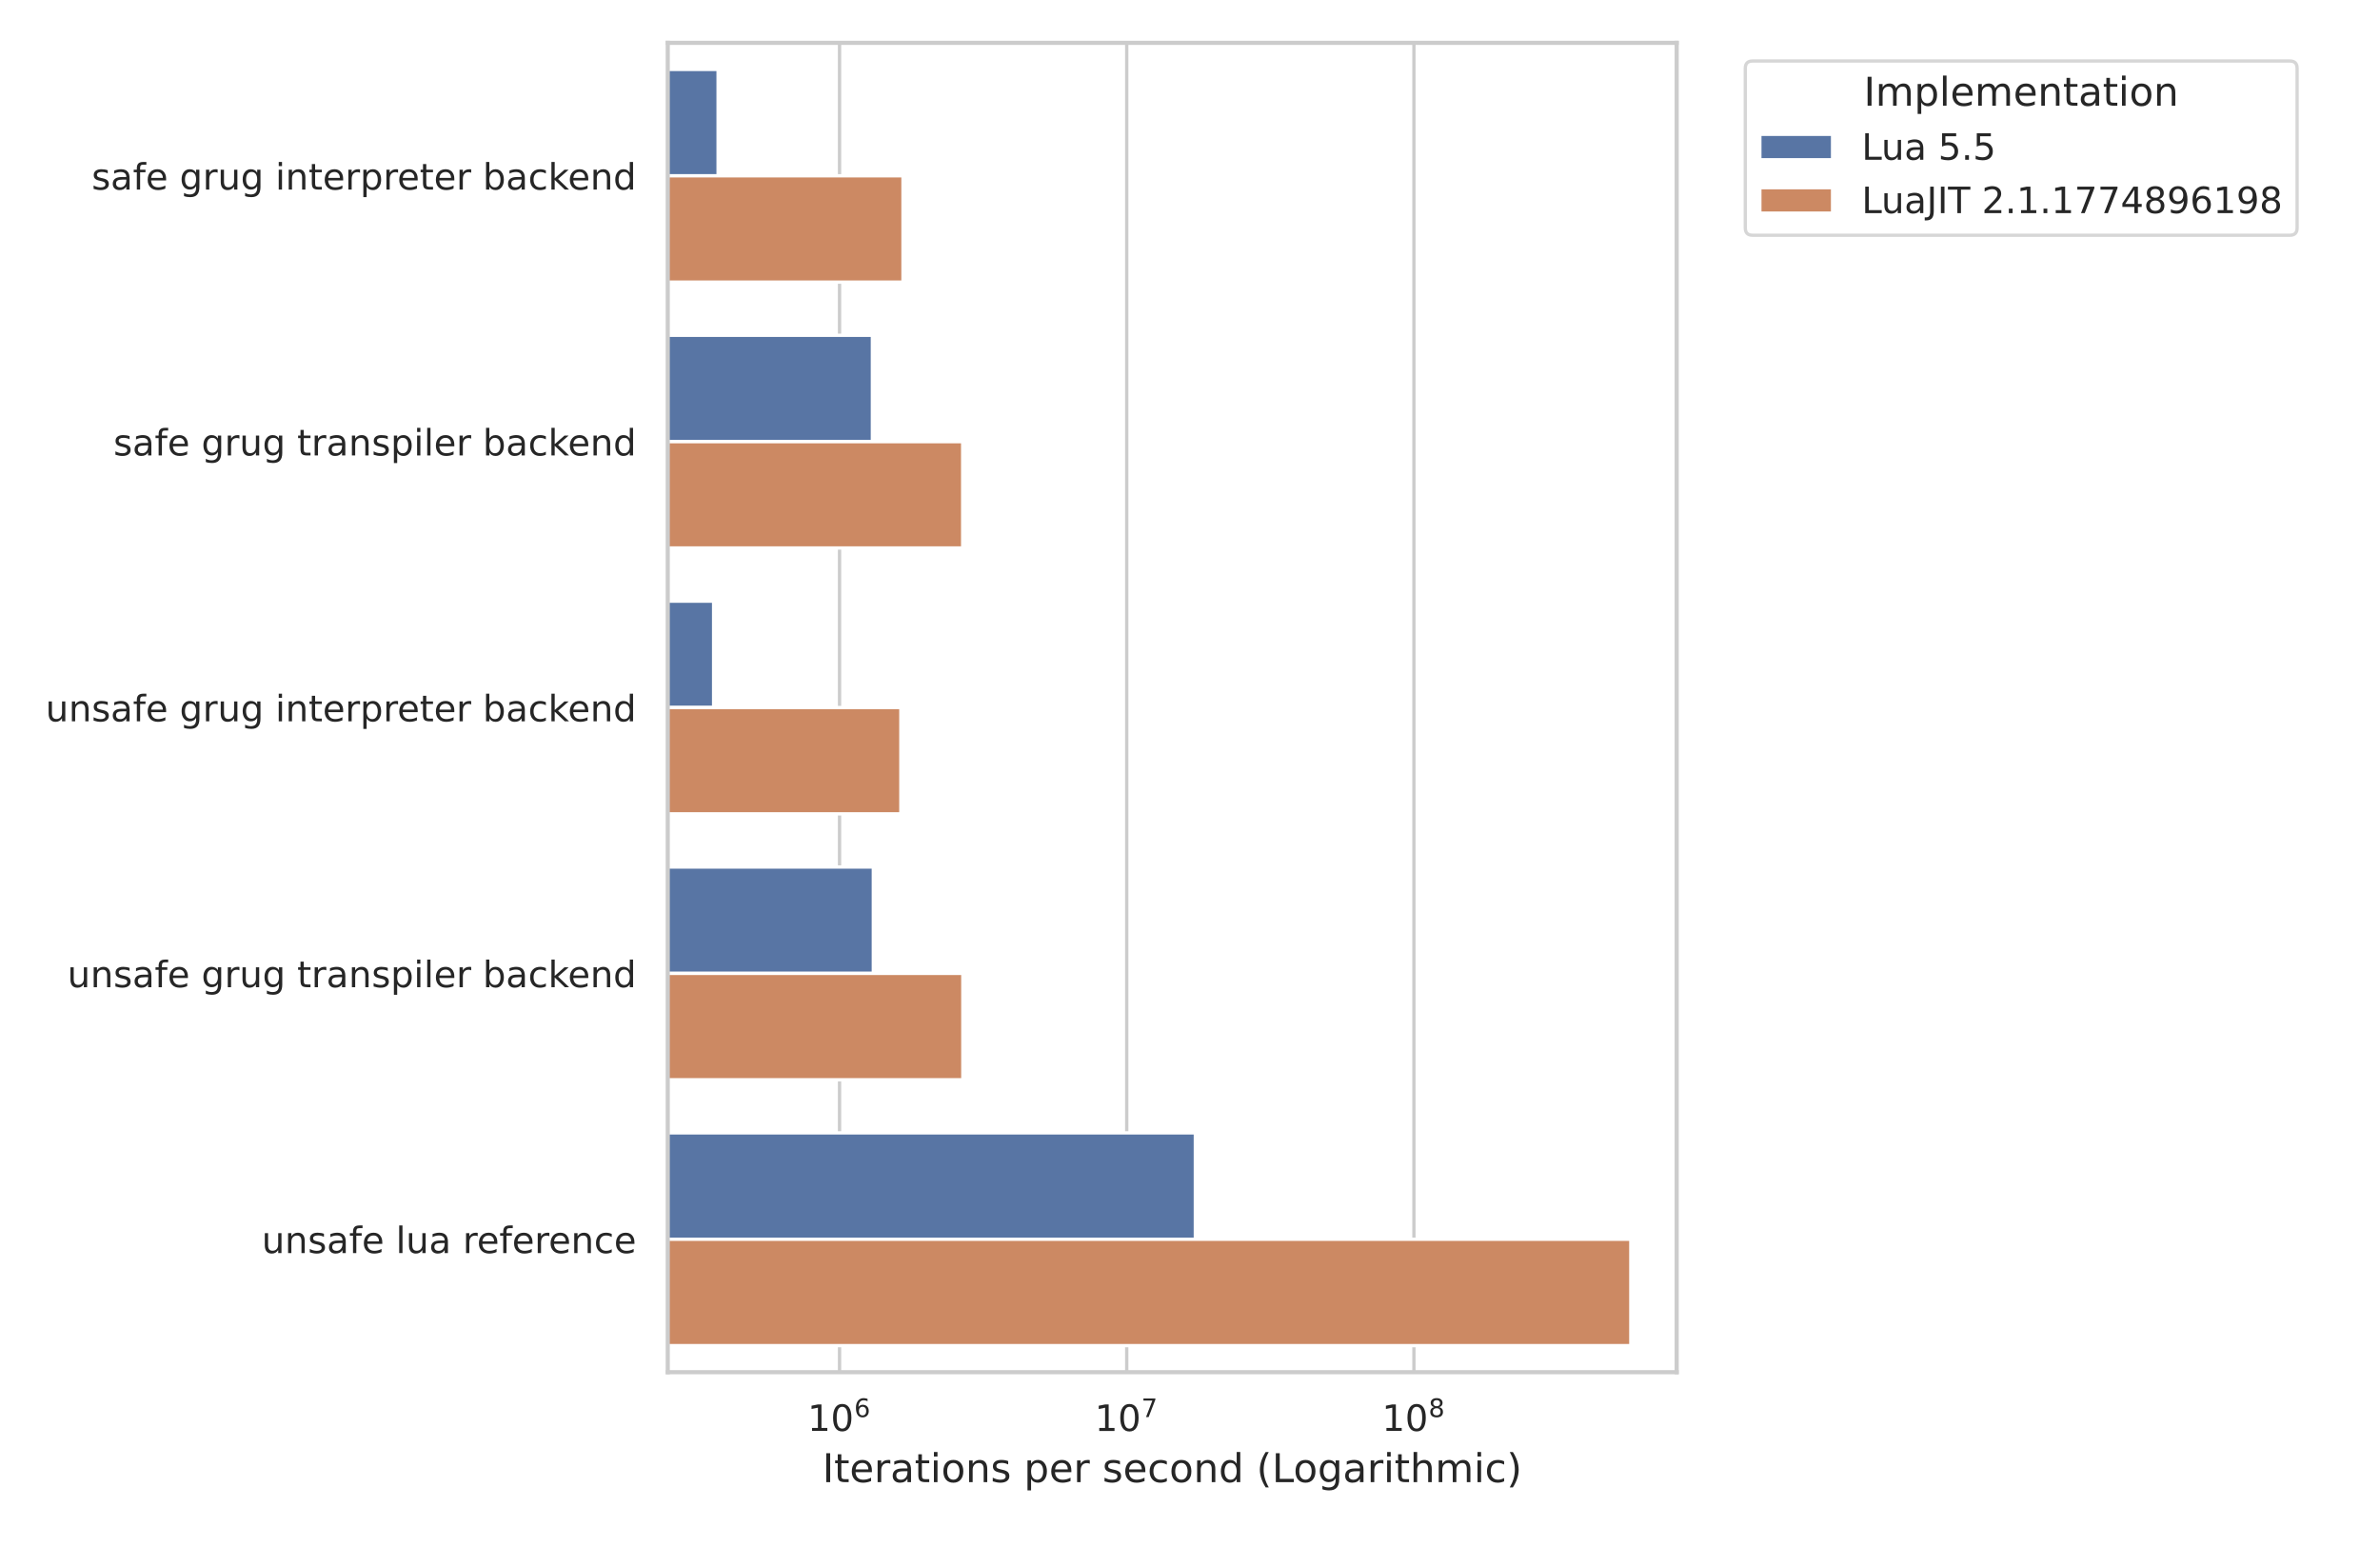
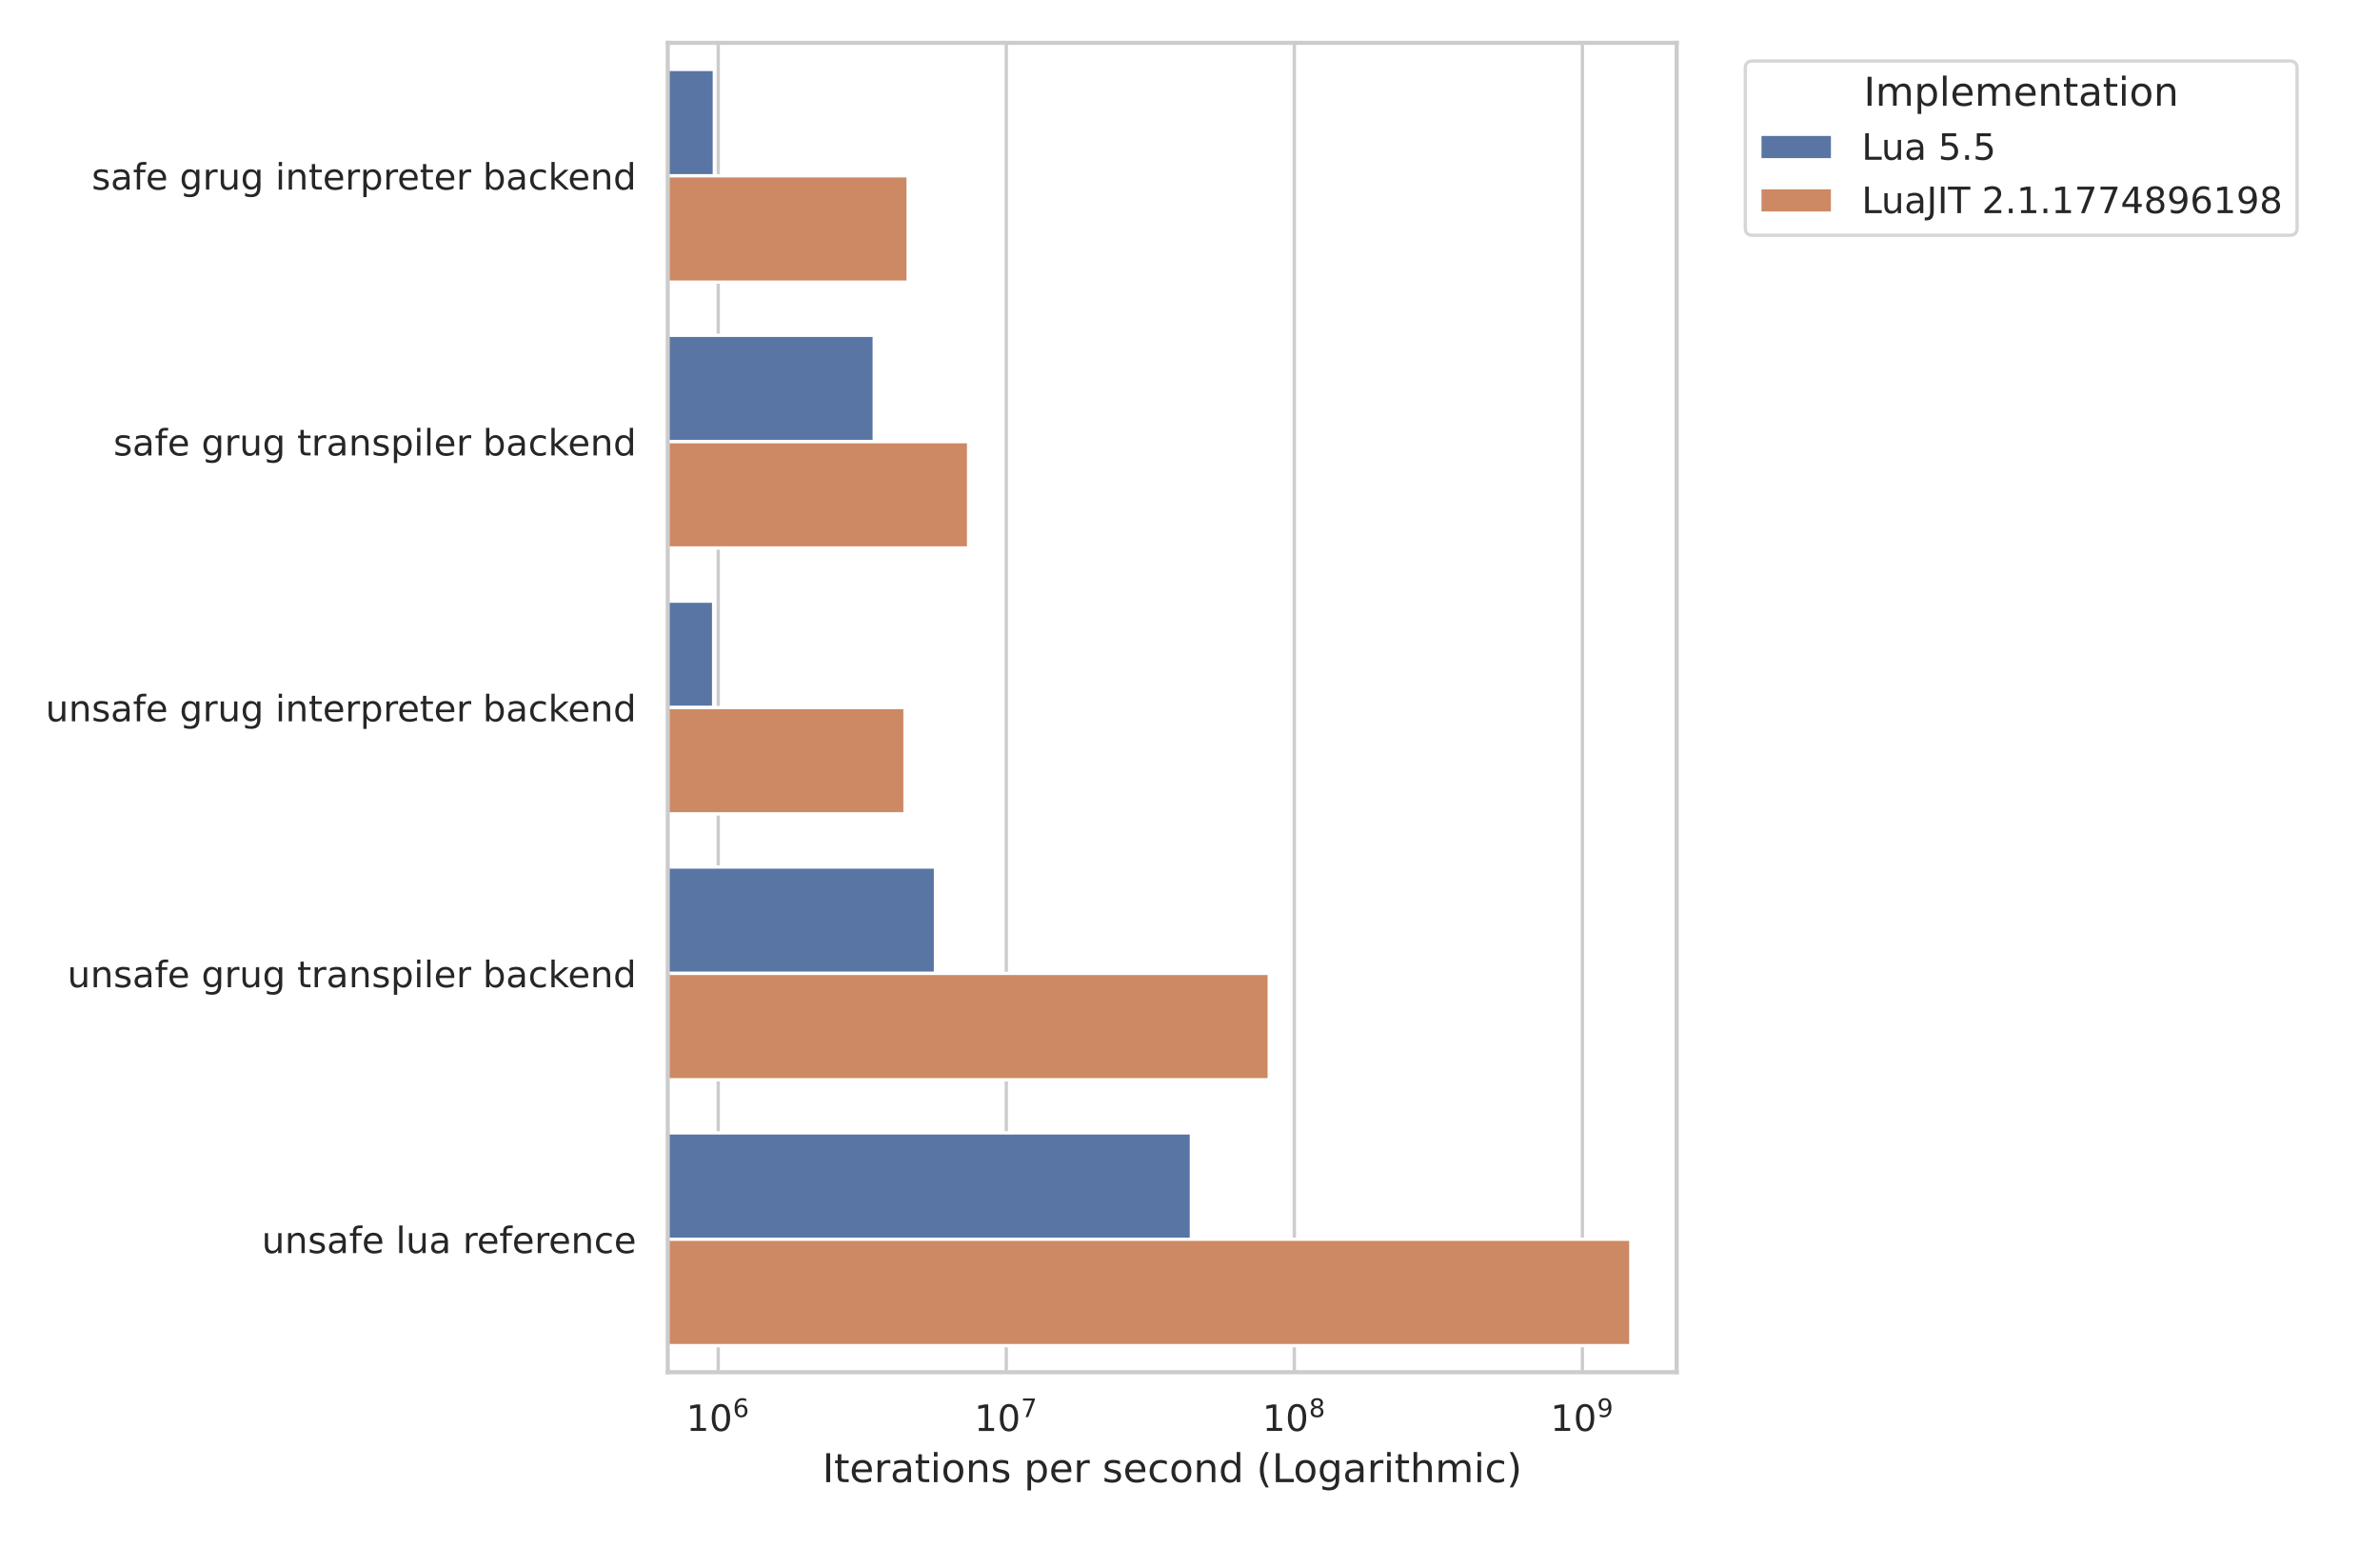
<svg xmlns="http://www.w3.org/2000/svg" xmlns:xlink="http://www.w3.org/1999/xlink" width="720pt" height="468pt" viewBox="0 0 720 468" version="1.1">
  <defs>
    <style type="text/css">*{stroke-linejoin: round; stroke-linecap: butt}</style>
  </defs>
  <g id="figure_1">
    <g id="patch_1">
      <path d="M 0 468  L 720 468  L 720 0  L 0 0  z " style="fill: #ffffff" />
    </g>
    <g id="axes_1">
      <g id="patch_2">
        <path d="M 202.01 415.116  L 507.23 415.116  L 507.23 12.96  L 202.01 12.96  z " style="fill: #ffffff" />
      </g>
      <g id="matplotlib.axis_1">
        <g id="xtick_1">
          <g id="line2d_1">
-             <path d="M 253.98 415.116  L 253.98 12.96  " clip-path="url(#p5653fde92a)" style="fill: none; stroke: #cccccc; stroke-linecap: round" />
+             <path d="M 217.283 415.116  L 217.283 12.96  " clip-path="url(#pfead2e933a)" style="fill: none; stroke: #cccccc; stroke-linecap: round" />
          </g>
          <g id="text_1">
-             <g style="fill: #262626" transform="translate(244.3005 432.9743) scale(0.11 -0.11)">
+             <g style="fill: #262626" transform="translate(207.6026 432.9743) scale(0.11 -0.11)">
              <defs>
                <path id="DejaVuSans-31" d="M 794 531  L 1825 531  L 1825 4091  L 703 3866  L 703 4441  L 1819 4666  L 2450 4666  L 2450 531  L 3481 531  L 3481 0  L 794 0  L 794 531  z " transform="scale(0.015625)" />
                <path id="DejaVuSans-30" d="M 2034 4250  Q 1547 4250 1301 3770  Q 1056 3291 1056 2328  Q 1056 1369 1301 889  Q 1547 409 2034 409  Q 2525 409 2770 889  Q 3016 1369 3016 2328  Q 3016 3291 2770 3770  Q 2525 4250 2034 4250  z M 2034 4750  Q 2819 4750 3233 4129  Q 3647 3509 3647 2328  Q 3647 1150 3233 529  Q 2819 -91 2034 -91  Q 1250 -91 836 529  Q 422 1150 422 2328  Q 422 3509 836 4129  Q 1250 4750 2034 4750  z " transform="scale(0.015625)" />
                <path id="DejaVuSans-36" d="M 2113 2584  Q 1688 2584 1439 2293  Q 1191 2003 1191 1497  Q 1191 994 1439 701  Q 1688 409 2113 409  Q 2538 409 2786 701  Q 3034 994 3034 1497  Q 3034 2003 2786 2293  Q 2538 2584 2113 2584  z M 3366 4563  L 3366 3988  Q 3128 4100 2886 4159  Q 2644 4219 2406 4219  Q 1781 4219 1451 3797  Q 1122 3375 1075 2522  Q 1259 2794 1537 2939  Q 1816 3084 2150 3084  Q 2853 3084 3261 2657  Q 3669 2231 3669 1497  Q 3669 778 3244 343  Q 2819 -91 2113 -91  Q 1303 -91 875 529  Q 447 1150 447 2328  Q 447 3434 972 4092  Q 1497 4750 2381 4750  Q 2619 4750 2861 4703  Q 3103 4656 3366 4563  z " transform="scale(0.015625)" />
              </defs>
              <use xlink:href="#DejaVuSans-31" transform="translate(0 0.765625)" />
              <use xlink:href="#DejaVuSans-30" transform="translate(63.62305 0.765625)" />
              <use xlink:href="#DejaVuSans-36" transform="translate(128.2031 39.04688) scale(0.7)" />
            </g>
          </g>
        </g>
        <g id="xtick_2">
          <g id="line2d_2">
-             <path d="M 340.861 415.116  L 340.861 12.96  " clip-path="url(#p5653fde92a)" style="fill: none; stroke: #cccccc; stroke-linecap: round" />
+             <path d="M 304.425 415.116  L 304.425 12.96  " clip-path="url(#pfead2e933a)" style="fill: none; stroke: #cccccc; stroke-linecap: round" />
          </g>
          <g id="text_2">
-             <g style="fill: #262626" transform="translate(331.1812 432.9743) scale(0.11 -0.11)">
+             <g style="fill: #262626" transform="translate(294.7449 432.9743) scale(0.11 -0.11)">
              <defs>
                <path id="DejaVuSans-37" d="M 525 4666  L 3525 4666  L 3525 4397  L 1831 0  L 1172 0  L 2766 4134  L 525 4134  L 525 4666  z " transform="scale(0.015625)" />
              </defs>
              <use xlink:href="#DejaVuSans-31" transform="translate(0 0.684375)" />
              <use xlink:href="#DejaVuSans-30" transform="translate(63.62305 0.684375)" />
              <use xlink:href="#DejaVuSans-37" transform="translate(128.2031 38.96563) scale(0.7)" />
            </g>
          </g>
        </g>
        <g id="xtick_3">
          <g id="line2d_3">
-             <path d="M 427.742 415.116  L 427.742 12.96  " clip-path="url(#p5653fde92a)" style="fill: none; stroke: #cccccc; stroke-linecap: round" />
+             <path d="M 391.567 415.116  L 391.567 12.96  " clip-path="url(#pfead2e933a)" style="fill: none; stroke: #cccccc; stroke-linecap: round" />
          </g>
          <g id="text_3">
-             <g style="fill: #262626" transform="translate(418.062 432.9743) scale(0.11 -0.11)">
+             <g style="fill: #262626" transform="translate(381.8873 432.9743) scale(0.11 -0.11)">
              <defs>
                <path id="DejaVuSans-38" d="M 2034 2216  Q 1584 2216 1326 1975  Q 1069 1734 1069 1313  Q 1069 891 1326 650  Q 1584 409 2034 409  Q 2484 409 2743 651  Q 3003 894 3003 1313  Q 3003 1734 2745 1975  Q 2488 2216 2034 2216  z M 1403 2484  Q 997 2584 770 2862  Q 544 3141 544 3541  Q 544 4100 942 4425  Q 1341 4750 2034 4750  Q 2731 4750 3128 4425  Q 3525 4100 3525 3541  Q 3525 3141 3298 2862  Q 3072 2584 2669 2484  Q 3125 2378 3379 2068  Q 3634 1759 3634 1313  Q 3634 634 3220 271  Q 2806 -91 2034 -91  Q 1263 -91 848 271  Q 434 634 434 1313  Q 434 1759 690 2068  Q 947 2378 1403 2484  z M 1172 3481  Q 1172 3119 1398 2916  Q 1625 2713 2034 2713  Q 2441 2713 2670 2916  Q 2900 3119 2900 3481  Q 2900 3844 2670 4047  Q 2441 4250 2034 4250  Q 1625 4250 1398 4047  Q 1172 3844 1172 3481  z " transform="scale(0.015625)" />
              </defs>
              <use xlink:href="#DejaVuSans-31" transform="translate(0 0.765625)" />
              <use xlink:href="#DejaVuSans-30" transform="translate(63.62305 0.765625)" />
              <use xlink:href="#DejaVuSans-38" transform="translate(128.2031 39.04688) scale(0.7)" />
            </g>
          </g>
        </g>
-         <g id="xtick_4" />
+         <g id="xtick_4">
+           <g id="line2d_4">
+             <path d="M 478.71 415.116  L 478.71 12.96  " clip-path="url(#pfead2e933a)" style="fill: none; stroke: #cccccc; stroke-linecap: round" />
+           </g>
+           <g id="text_4">
+             <g style="fill: #262626" transform="translate(469.0297 432.9743) scale(0.11 -0.11)">
+               <defs>
+                 <path id="DejaVuSans-39" d="M 703 97  L 703 672  Q 941 559 1184 500  Q 1428 441 1663 441  Q 2288 441 2617 861  Q 2947 1281 2994 2138  Q 2813 1869 2534 1725  Q 2256 1581 1919 1581  Q 1219 1581 811 2004  Q 403 2428 403 3163  Q 403 3881 828 4315  Q 1253 4750 1959 4750  Q 2769 4750 3195 4129  Q 3622 3509 3622 2328  Q 3622 1225 3098 567  Q 2575 -91 1691 -91  Q 1453 -91 1209 -44  Q 966 3 703 97  z M 1959 2075  Q 2384 2075 2632 2365  Q 2881 2656 2881 3163  Q 2881 3666 2632 3958  Q 2384 4250 1959 4250  Q 1534 4250 1286 3958  Q 1038 3666 1038 3163  Q 1038 2656 1286 2365  Q 1534 2075 1959 2075  z " transform="scale(0.015625)" />
+               </defs>
+               <use xlink:href="#DejaVuSans-31" transform="translate(0 0.765625)" />
+               <use xlink:href="#DejaVuSans-30" transform="translate(63.62305 0.765625)" />
+               <use xlink:href="#DejaVuSans-39" transform="translate(128.2031 39.04688) scale(0.7)" />
+             </g>
+           </g>
+         </g>
        <g id="xtick_5" />
        <g id="xtick_6" />
        <g id="xtick_7" />
        <g id="xtick_8" />
        <g id="xtick_9" />
        <g id="xtick_10" />
        <g id="xtick_11" />
        <g id="xtick_12" />
        <g id="xtick_13" />
        <g id="xtick_14" />
        <g id="xtick_15" />
        <g id="xtick_16" />
        <g id="xtick_17" />
        <g id="xtick_18" />
        <g id="xtick_19" />
        <g id="xtick_20" />
        <g id="xtick_21" />
        <g id="xtick_22" />
        <g id="xtick_23" />
        <g id="xtick_24" />
        <g id="xtick_25" />
        <g id="xtick_26" />
        <g id="xtick_27" />
        <g id="xtick_28" />
        <g id="xtick_29" />
        <g id="xtick_30" />
        <g id="xtick_31" />
        <g id="xtick_32" />
-         <g id="xtick_33" />
-         <g id="text_4">
+         <g id="text_5">
          <g style="fill: #262626" transform="translate(248.7809 448.3801) scale(0.12 -0.12)">
            <defs>
              <path id="DejaVuSans-49" d="M 628 4666  L 1259 4666  L 1259 0  L 628 0  L 628 4666  z " transform="scale(0.015625)" />
              <path id="DejaVuSans-74" d="M 1172 4494  L 1172 3500  L 2356 3500  L 2356 3053  L 1172 3053  L 1172 1153  Q 1172 725 1289 603  Q 1406 481 1766 481  L 2356 481  L 2356 0  L 1766 0  Q 1100 0 847 248  Q 594 497 594 1153  L 594 3053  L 172 3053  L 172 3500  L 594 3500  L 594 4494  L 1172 4494  z " transform="scale(0.015625)" />
              <path id="DejaVuSans-65" d="M 3597 1894  L 3597 1613  L 953 1613  Q 991 1019 1311 708  Q 1631 397 2203 397  Q 2534 397 2845 478  Q 3156 559 3463 722  L 3463 178  Q 3153 47 2828 -22  Q 2503 -91 2169 -91  Q 1331 -91 842 396  Q 353 884 353 1716  Q 353 2575 817 3079  Q 1281 3584 2069 3584  Q 2775 3584 3186 3129  Q 3597 2675 3597 1894  z M 3022 2063  Q 3016 2534 2758 2815  Q 2500 3097 2075 3097  Q 1594 3097 1305 2825  Q 1016 2553 972 2059  L 3022 2063  z " transform="scale(0.015625)" />
              <path id="DejaVuSans-72" d="M 2631 2963  Q 2534 3019 2420 3045  Q 2306 3072 2169 3072  Q 1681 3072 1420 2755  Q 1159 2438 1159 1844  L 1159 0  L 581 0  L 581 3500  L 1159 3500  L 1159 2956  Q 1341 3275 1631 3429  Q 1922 3584 2338 3584  Q 2397 3584 2469 3576  Q 2541 3569 2628 3553  L 2631 2963  z " transform="scale(0.015625)" />
              <path id="DejaVuSans-61" d="M 2194 1759  Q 1497 1759 1228 1600  Q 959 1441 959 1056  Q 959 750 1161 570  Q 1363 391 1709 391  Q 2188 391 2477 730  Q 2766 1069 2766 1631  L 2766 1759  L 2194 1759  z M 3341 1997  L 3341 0  L 2766 0  L 2766 531  Q 2569 213 2275 61  Q 1981 -91 1556 -91  Q 1019 -91 701 211  Q 384 513 384 1019  Q 384 1609 779 1909  Q 1175 2209 1959 2209  L 2766 2209  L 2766 2266  Q 2766 2663 2505 2880  Q 2244 3097 1772 3097  Q 1472 3097 1187 3025  Q 903 2953 641 2809  L 641 3341  Q 956 3463 1253 3523  Q 1550 3584 1831 3584  Q 2591 3584 2966 3190  Q 3341 2797 3341 1997  z " transform="scale(0.015625)" />
              <path id="DejaVuSans-69" d="M 603 3500  L 1178 3500  L 1178 0  L 603 0  L 603 3500  z M 603 4863  L 1178 4863  L 1178 4134  L 603 4134  L 603 4863  z " transform="scale(0.015625)" />
              <path id="DejaVuSans-6f" d="M 1959 3097  Q 1497 3097 1228 2736  Q 959 2375 959 1747  Q 959 1119 1226 758  Q 1494 397 1959 397  Q 2419 397 2687 759  Q 2956 1122 2956 1747  Q 2956 2369 2687 2733  Q 2419 3097 1959 3097  z M 1959 3584  Q 2709 3584 3137 3096  Q 3566 2609 3566 1747  Q 3566 888 3137 398  Q 2709 -91 1959 -91  Q 1206 -91 779 398  Q 353 888 353 1747  Q 353 2609 779 3096  Q 1206 3584 1959 3584  z " transform="scale(0.015625)" />
              <path id="DejaVuSans-6e" d="M 3513 2113  L 3513 0  L 2938 0  L 2938 2094  Q 2938 2591 2744 2837  Q 2550 3084 2163 3084  Q 1697 3084 1428 2787  Q 1159 2491 1159 1978  L 1159 0  L 581 0  L 581 3500  L 1159 3500  L 1159 2956  Q 1366 3272 1645 3428  Q 1925 3584 2291 3584  Q 2894 3584 3203 3211  Q 3513 2838 3513 2113  z " transform="scale(0.015625)" />
              <path id="DejaVuSans-73" d="M 2834 3397  L 2834 2853  Q 2591 2978 2328 3040  Q 2066 3103 1784 3103  Q 1356 3103 1142 2972  Q 928 2841 928 2578  Q 928 2378 1081 2264  Q 1234 2150 1697 2047  L 1894 2003  Q 2506 1872 2764 1633  Q 3022 1394 3022 966  Q 3022 478 2636 193  Q 2250 -91 1575 -91  Q 1294 -91 989 -36  Q 684 19 347 128  L 347 722  Q 666 556 975 473  Q 1284 391 1588 391  Q 1994 391 2212 530  Q 2431 669 2431 922  Q 2431 1156 2273 1281  Q 2116 1406 1581 1522  L 1381 1569  Q 847 1681 609 1914  Q 372 2147 372 2553  Q 372 3047 722 3315  Q 1072 3584 1716 3584  Q 2034 3584 2315 3537  Q 2597 3491 2834 3397  z " transform="scale(0.015625)" />
              <path id="DejaVuSans-20" transform="scale(0.015625)" />
              <path id="DejaVuSans-70" d="M 1159 525  L 1159 -1331  L 581 -1331  L 581 3500  L 1159 3500  L 1159 2969  Q 1341 3281 1617 3432  Q 1894 3584 2278 3584  Q 2916 3584 3314 3078  Q 3713 2572 3713 1747  Q 3713 922 3314 415  Q 2916 -91 2278 -91  Q 1894 -91 1617 61  Q 1341 213 1159 525  z M 3116 1747  Q 3116 2381 2855 2742  Q 2594 3103 2138 3103  Q 1681 3103 1420 2742  Q 1159 2381 1159 1747  Q 1159 1113 1420 752  Q 1681 391 2138 391  Q 2594 391 2855 752  Q 3116 1113 3116 1747  z " transform="scale(0.015625)" />
              <path id="DejaVuSans-63" d="M 3122 3366  L 3122 2828  Q 2878 2963 2633 3030  Q 2388 3097 2138 3097  Q 1578 3097 1268 2742  Q 959 2388 959 1747  Q 959 1106 1268 751  Q 1578 397 2138 397  Q 2388 397 2633 464  Q 2878 531 3122 666  L 3122 134  Q 2881 22 2623 -34  Q 2366 -91 2075 -91  Q 1284 -91 818 406  Q 353 903 353 1747  Q 353 2603 823 3093  Q 1294 3584 2113 3584  Q 2378 3584 2631 3529  Q 2884 3475 3122 3366  z " transform="scale(0.015625)" />
              <path id="DejaVuSans-64" d="M 2906 2969  L 2906 4863  L 3481 4863  L 3481 0  L 2906 0  L 2906 525  Q 2725 213 2448 61  Q 2172 -91 1784 -91  Q 1150 -91 751 415  Q 353 922 353 1747  Q 353 2572 751 3078  Q 1150 3584 1784 3584  Q 2172 3584 2448 3432  Q 2725 3281 2906 2969  z M 947 1747  Q 947 1113 1208 752  Q 1469 391 1925 391  Q 2381 391 2643 752  Q 2906 1113 2906 1747  Q 2906 2381 2643 2742  Q 2381 3103 1925 3103  Q 1469 3103 1208 2742  Q 947 2381 947 1747  z " transform="scale(0.015625)" />
              <path id="DejaVuSans-28" d="M 1984 4856  Q 1566 4138 1362 3434  Q 1159 2731 1159 2009  Q 1159 1288 1364 580  Q 1569 -128 1984 -844  L 1484 -844  Q 1016 -109 783 600  Q 550 1309 550 2009  Q 550 2706 781 3412  Q 1013 4119 1484 4856  L 1984 4856  z " transform="scale(0.015625)" />
              <path id="DejaVuSans-4c" d="M 628 4666  L 1259 4666  L 1259 531  L 3531 531  L 3531 0  L 628 0  L 628 4666  z " transform="scale(0.015625)" />
              <path id="DejaVuSans-67" d="M 2906 1791  Q 2906 2416 2648 2759  Q 2391 3103 1925 3103  Q 1463 3103 1205 2759  Q 947 2416 947 1791  Q 947 1169 1205 825  Q 1463 481 1925 481  Q 2391 481 2648 825  Q 2906 1169 2906 1791  z M 3481 434  Q 3481 -459 3084 -895  Q 2688 -1331 1869 -1331  Q 1566 -1331 1297 -1286  Q 1028 -1241 775 -1147  L 775 -588  Q 1028 -725 1275 -790  Q 1522 -856 1778 -856  Q 2344 -856 2625 -561  Q 2906 -266 2906 331  L 2906 616  Q 2728 306 2450 153  Q 2172 0 1784 0  Q 1141 0 747 490  Q 353 981 353 1791  Q 353 2603 747 3093  Q 1141 3584 1784 3584  Q 2172 3584 2450 3431  Q 2728 3278 2906 2969  L 2906 3500  L 3481 3500  L 3481 434  z " transform="scale(0.015625)" />
              <path id="DejaVuSans-68" d="M 3513 2113  L 3513 0  L 2938 0  L 2938 2094  Q 2938 2591 2744 2837  Q 2550 3084 2163 3084  Q 1697 3084 1428 2787  Q 1159 2491 1159 1978  L 1159 0  L 581 0  L 581 4863  L 1159 4863  L 1159 2956  Q 1366 3272 1645 3428  Q 1925 3584 2291 3584  Q 2894 3584 3203 3211  Q 3513 2838 3513 2113  z " transform="scale(0.015625)" />
              <path id="DejaVuSans-6d" d="M 3328 2828  Q 3544 3216 3844 3400  Q 4144 3584 4550 3584  Q 5097 3584 5394 3201  Q 5691 2819 5691 2113  L 5691 0  L 5113 0  L 5113 2094  Q 5113 2597 4934 2840  Q 4756 3084 4391 3084  Q 3944 3084 3684 2787  Q 3425 2491 3425 1978  L 3425 0  L 2847 0  L 2847 2094  Q 2847 2600 2669 2842  Q 2491 3084 2119 3084  Q 1678 3084 1418 2786  Q 1159 2488 1159 1978  L 1159 0  L 581 0  L 581 3500  L 1159 3500  L 1159 2956  Q 1356 3278 1631 3431  Q 1906 3584 2284 3584  Q 2666 3584 2933 3390  Q 3200 3197 3328 2828  z " transform="scale(0.015625)" />
              <path id="DejaVuSans-29" d="M 513 4856  L 1013 4856  Q 1481 4119 1714 3412  Q 1947 2706 1947 2009  Q 1947 1309 1714 600  Q 1481 -109 1013 -844  L 513 -844  Q 928 -128 1133 580  Q 1338 1288 1338 2009  Q 1338 2731 1133 3434  Q 928 4138 513 4856  z " transform="scale(0.015625)" />
            </defs>
            <use xlink:href="#DejaVuSans-49" />
            <use xlink:href="#DejaVuSans-74" transform="translate(29.49219 0)" />
            <use xlink:href="#DejaVuSans-65" transform="translate(68.70117 0)" />
            <use xlink:href="#DejaVuSans-72" transform="translate(130.2246 0)" />
            <use xlink:href="#DejaVuSans-61" transform="translate(171.3379 0)" />
            <use xlink:href="#DejaVuSans-74" transform="translate(232.6172 0)" />
            <use xlink:href="#DejaVuSans-69" transform="translate(271.8262 0)" />
            <use xlink:href="#DejaVuSans-6f" transform="translate(299.6094 0)" />
            <use xlink:href="#DejaVuSans-6e" transform="translate(360.791 0)" />
            <use xlink:href="#DejaVuSans-73" transform="translate(424.1699 0)" />
            <use xlink:href="#DejaVuSans-20" transform="translate(476.2695 0)" />
            <use xlink:href="#DejaVuSans-70" transform="translate(508.0566 0)" />
            <use xlink:href="#DejaVuSans-65" transform="translate(571.5332 0)" />
            <use xlink:href="#DejaVuSans-72" transform="translate(633.0566 0)" />
            <use xlink:href="#DejaVuSans-20" transform="translate(674.1699 0)" />
            <use xlink:href="#DejaVuSans-73" transform="translate(705.957 0)" />
            <use xlink:href="#DejaVuSans-65" transform="translate(758.0566 0)" />
            <use xlink:href="#DejaVuSans-63" transform="translate(819.5801 0)" />
            <use xlink:href="#DejaVuSans-6f" transform="translate(874.5605 0)" />
            <use xlink:href="#DejaVuSans-6e" transform="translate(935.7422 0)" />
            <use xlink:href="#DejaVuSans-64" transform="translate(999.1211 0)" />
            <use xlink:href="#DejaVuSans-20" transform="translate(1062.598 0)" />
            <use xlink:href="#DejaVuSans-28" transform="translate(1094.385 0)" />
            <use xlink:href="#DejaVuSans-4c" transform="translate(1133.398 0)" />
            <use xlink:href="#DejaVuSans-6f" transform="translate(1187.361 0)" />
            <use xlink:href="#DejaVuSans-67" transform="translate(1248.543 0)" />
            <use xlink:href="#DejaVuSans-61" transform="translate(1312.02 0)" />
            <use xlink:href="#DejaVuSans-72" transform="translate(1373.299 0)" />
            <use xlink:href="#DejaVuSans-69" transform="translate(1414.412 0)" />
            <use xlink:href="#DejaVuSans-74" transform="translate(1442.195 0)" />
            <use xlink:href="#DejaVuSans-68" transform="translate(1481.404 0)" />
            <use xlink:href="#DejaVuSans-6d" transform="translate(1544.783 0)" />
            <use xlink:href="#DejaVuSans-69" transform="translate(1642.195 0)" />
            <use xlink:href="#DejaVuSans-63" transform="translate(1669.979 0)" />
            <use xlink:href="#DejaVuSans-29" transform="translate(1724.959 0)" />
          </g>
        </g>
      </g>
      <g id="matplotlib.axis_2">
        <g id="ytick_1">
-           <g id="text_5">
+           <g id="text_6">
            <g style="fill: #262626" transform="translate(27.72484 57.35474) scale(0.11 -0.11)">
              <defs>
                <path id="DejaVuSans-66" d="M 2375 4863  L 2375 4384  L 1825 4384  Q 1516 4384 1395 4259  Q 1275 4134 1275 3809  L 1275 3500  L 2222 3500  L 2222 3053  L 1275 3053  L 1275 0  L 697 0  L 697 3053  L 147 3053  L 147 3500  L 697 3500  L 697 3744  Q 697 4328 969 4595  Q 1241 4863 1831 4863  L 2375 4863  z " transform="scale(0.015625)" />
                <path id="DejaVuSans-75" d="M 544 1381  L 544 3500  L 1119 3500  L 1119 1403  Q 1119 906 1312 657  Q 1506 409 1894 409  Q 2359 409 2629 706  Q 2900 1003 2900 1516  L 2900 3500  L 3475 3500  L 3475 0  L 2900 0  L 2900 538  Q 2691 219 2414 64  Q 2138 -91 1772 -91  Q 1169 -91 856 284  Q 544 659 544 1381  z M 1991 3584  L 1991 3584  z " transform="scale(0.015625)" />
                <path id="DejaVuSans-62" d="M 3116 1747  Q 3116 2381 2855 2742  Q 2594 3103 2138 3103  Q 1681 3103 1420 2742  Q 1159 2381 1159 1747  Q 1159 1113 1420 752  Q 1681 391 2138 391  Q 2594 391 2855 752  Q 3116 1113 3116 1747  z M 1159 2969  Q 1341 3281 1617 3432  Q 1894 3584 2278 3584  Q 2916 3584 3314 3078  Q 3713 2572 3713 1747  Q 3713 922 3314 415  Q 2916 -91 2278 -91  Q 1894 -91 1617 61  Q 1341 213 1159 525  L 1159 0  L 581 0  L 581 4863  L 1159 4863  L 1159 2969  z " transform="scale(0.015625)" />
                <path id="DejaVuSans-6b" d="M 581 4863  L 1159 4863  L 1159 1991  L 2875 3500  L 3609 3500  L 1753 1863  L 3688 0  L 2938 0  L 1159 1709  L 1159 0  L 581 0  L 581 4863  z " transform="scale(0.015625)" />
              </defs>
              <use xlink:href="#DejaVuSans-73" />
              <use xlink:href="#DejaVuSans-61" transform="translate(52.09961 0)" />
              <use xlink:href="#DejaVuSans-66" transform="translate(113.3789 0)" />
              <use xlink:href="#DejaVuSans-65" transform="translate(148.584 0)" />
              <use xlink:href="#DejaVuSans-20" transform="translate(210.1074 0)" />
              <use xlink:href="#DejaVuSans-67" transform="translate(241.8945 0)" />
              <use xlink:href="#DejaVuSans-72" transform="translate(305.3711 0)" />
              <use xlink:href="#DejaVuSans-75" transform="translate(346.4844 0)" />
              <use xlink:href="#DejaVuSans-67" transform="translate(409.8633 0)" />
              <use xlink:href="#DejaVuSans-20" transform="translate(473.3398 0)" />
              <use xlink:href="#DejaVuSans-69" transform="translate(505.127 0)" />
              <use xlink:href="#DejaVuSans-6e" transform="translate(532.9102 0)" />
              <use xlink:href="#DejaVuSans-74" transform="translate(596.2891 0)" />
              <use xlink:href="#DejaVuSans-65" transform="translate(635.498 0)" />
              <use xlink:href="#DejaVuSans-72" transform="translate(697.0215 0)" />
              <use xlink:href="#DejaVuSans-70" transform="translate(738.1348 0)" />
              <use xlink:href="#DejaVuSans-72" transform="translate(801.6113 0)" />
              <use xlink:href="#DejaVuSans-65" transform="translate(840.4746 0)" />
              <use xlink:href="#DejaVuSans-74" transform="translate(901.998 0)" />
              <use xlink:href="#DejaVuSans-65" transform="translate(941.207 0)" />
              <use xlink:href="#DejaVuSans-72" transform="translate(1002.73 0)" />
              <use xlink:href="#DejaVuSans-20" transform="translate(1043.844 0)" />
              <use xlink:href="#DejaVuSans-62" transform="translate(1075.631 0)" />
              <use xlink:href="#DejaVuSans-61" transform="translate(1139.107 0)" />
              <use xlink:href="#DejaVuSans-63" transform="translate(1200.387 0)" />
              <use xlink:href="#DejaVuSans-6b" transform="translate(1255.367 0)" />
              <use xlink:href="#DejaVuSans-65" transform="translate(1309.652 0)" />
              <use xlink:href="#DejaVuSans-6e" transform="translate(1371.176 0)" />
              <use xlink:href="#DejaVuSans-64" transform="translate(1434.555 0)" />
            </g>
          </g>
        </g>
        <g id="ytick_2">
-           <g id="text_6">
+           <g id="text_7">
            <g style="fill: #262626" transform="translate(34.32141 137.7859) scale(0.11 -0.11)">
              <defs>
                <path id="DejaVuSans-6c" d="M 603 4863  L 1178 4863  L 1178 0  L 603 0  L 603 4863  z " transform="scale(0.015625)" />
              </defs>
              <use xlink:href="#DejaVuSans-73" />
              <use xlink:href="#DejaVuSans-61" transform="translate(52.09961 0)" />
              <use xlink:href="#DejaVuSans-66" transform="translate(113.3789 0)" />
              <use xlink:href="#DejaVuSans-65" transform="translate(148.584 0)" />
              <use xlink:href="#DejaVuSans-20" transform="translate(210.1074 0)" />
              <use xlink:href="#DejaVuSans-67" transform="translate(241.8945 0)" />
              <use xlink:href="#DejaVuSans-72" transform="translate(305.3711 0)" />
              <use xlink:href="#DejaVuSans-75" transform="translate(346.4844 0)" />
              <use xlink:href="#DejaVuSans-67" transform="translate(409.8633 0)" />
              <use xlink:href="#DejaVuSans-20" transform="translate(473.3398 0)" />
              <use xlink:href="#DejaVuSans-74" transform="translate(505.127 0)" />
              <use xlink:href="#DejaVuSans-72" transform="translate(544.3359 0)" />
              <use xlink:href="#DejaVuSans-61" transform="translate(585.4492 0)" />
              <use xlink:href="#DejaVuSans-6e" transform="translate(646.7285 0)" />
              <use xlink:href="#DejaVuSans-73" transform="translate(710.1074 0)" />
              <use xlink:href="#DejaVuSans-70" transform="translate(762.207 0)" />
              <use xlink:href="#DejaVuSans-69" transform="translate(825.6836 0)" />
              <use xlink:href="#DejaVuSans-6c" transform="translate(853.4668 0)" />
              <use xlink:href="#DejaVuSans-65" transform="translate(881.25 0)" />
              <use xlink:href="#DejaVuSans-72" transform="translate(942.7734 0)" />
              <use xlink:href="#DejaVuSans-20" transform="translate(983.8867 0)" />
              <use xlink:href="#DejaVuSans-62" transform="translate(1015.674 0)" />
              <use xlink:href="#DejaVuSans-61" transform="translate(1079.15 0)" />
              <use xlink:href="#DejaVuSans-63" transform="translate(1140.43 0)" />
              <use xlink:href="#DejaVuSans-6b" transform="translate(1195.41 0)" />
              <use xlink:href="#DejaVuSans-65" transform="translate(1249.695 0)" />
              <use xlink:href="#DejaVuSans-6e" transform="translate(1311.219 0)" />
              <use xlink:href="#DejaVuSans-64" transform="translate(1374.598 0)" />
            </g>
          </g>
        </g>
        <g id="ytick_3">
-           <g id="text_7">
+           <g id="text_8">
            <g style="fill: #262626" transform="translate(13.78234 218.2171) scale(0.11 -0.11)">
              <use xlink:href="#DejaVuSans-75" />
              <use xlink:href="#DejaVuSans-6e" transform="translate(63.37891 0)" />
              <use xlink:href="#DejaVuSans-73" transform="translate(126.7578 0)" />
              <use xlink:href="#DejaVuSans-61" transform="translate(178.8574 0)" />
              <use xlink:href="#DejaVuSans-66" transform="translate(240.1367 0)" />
              <use xlink:href="#DejaVuSans-65" transform="translate(275.3418 0)" />
              <use xlink:href="#DejaVuSans-20" transform="translate(336.8652 0)" />
              <use xlink:href="#DejaVuSans-67" transform="translate(368.6523 0)" />
              <use xlink:href="#DejaVuSans-72" transform="translate(432.1289 0)" />
              <use xlink:href="#DejaVuSans-75" transform="translate(473.2422 0)" />
              <use xlink:href="#DejaVuSans-67" transform="translate(536.6211 0)" />
              <use xlink:href="#DejaVuSans-20" transform="translate(600.0977 0)" />
              <use xlink:href="#DejaVuSans-69" transform="translate(631.8848 0)" />
              <use xlink:href="#DejaVuSans-6e" transform="translate(659.668 0)" />
              <use xlink:href="#DejaVuSans-74" transform="translate(723.0469 0)" />
              <use xlink:href="#DejaVuSans-65" transform="translate(762.2559 0)" />
              <use xlink:href="#DejaVuSans-72" transform="translate(823.7793 0)" />
              <use xlink:href="#DejaVuSans-70" transform="translate(864.8926 0)" />
              <use xlink:href="#DejaVuSans-72" transform="translate(928.3691 0)" />
              <use xlink:href="#DejaVuSans-65" transform="translate(967.2324 0)" />
              <use xlink:href="#DejaVuSans-74" transform="translate(1028.756 0)" />
              <use xlink:href="#DejaVuSans-65" transform="translate(1067.965 0)" />
              <use xlink:href="#DejaVuSans-72" transform="translate(1129.488 0)" />
              <use xlink:href="#DejaVuSans-20" transform="translate(1170.602 0)" />
              <use xlink:href="#DejaVuSans-62" transform="translate(1202.389 0)" />
              <use xlink:href="#DejaVuSans-61" transform="translate(1265.865 0)" />
              <use xlink:href="#DejaVuSans-63" transform="translate(1327.145 0)" />
              <use xlink:href="#DejaVuSans-6b" transform="translate(1382.125 0)" />
              <use xlink:href="#DejaVuSans-65" transform="translate(1436.41 0)" />
              <use xlink:href="#DejaVuSans-6e" transform="translate(1497.934 0)" />
              <use xlink:href="#DejaVuSans-64" transform="translate(1561.312 0)" />
            </g>
          </g>
        </g>
        <g id="ytick_4">
-           <g id="text_8">
+           <g id="text_9">
            <g style="fill: #262626" transform="translate(20.37891 298.6483) scale(0.11 -0.11)">
              <use xlink:href="#DejaVuSans-75" />
              <use xlink:href="#DejaVuSans-6e" transform="translate(63.37891 0)" />
              <use xlink:href="#DejaVuSans-73" transform="translate(126.7578 0)" />
              <use xlink:href="#DejaVuSans-61" transform="translate(178.8574 0)" />
              <use xlink:href="#DejaVuSans-66" transform="translate(240.1367 0)" />
              <use xlink:href="#DejaVuSans-65" transform="translate(275.3418 0)" />
              <use xlink:href="#DejaVuSans-20" transform="translate(336.8652 0)" />
              <use xlink:href="#DejaVuSans-67" transform="translate(368.6523 0)" />
              <use xlink:href="#DejaVuSans-72" transform="translate(432.1289 0)" />
              <use xlink:href="#DejaVuSans-75" transform="translate(473.2422 0)" />
              <use xlink:href="#DejaVuSans-67" transform="translate(536.6211 0)" />
              <use xlink:href="#DejaVuSans-20" transform="translate(600.0977 0)" />
              <use xlink:href="#DejaVuSans-74" transform="translate(631.8848 0)" />
              <use xlink:href="#DejaVuSans-72" transform="translate(671.0938 0)" />
              <use xlink:href="#DejaVuSans-61" transform="translate(712.207 0)" />
              <use xlink:href="#DejaVuSans-6e" transform="translate(773.4863 0)" />
              <use xlink:href="#DejaVuSans-73" transform="translate(836.8652 0)" />
              <use xlink:href="#DejaVuSans-70" transform="translate(888.9648 0)" />
              <use xlink:href="#DejaVuSans-69" transform="translate(952.4414 0)" />
              <use xlink:href="#DejaVuSans-6c" transform="translate(980.2246 0)" />
              <use xlink:href="#DejaVuSans-65" transform="translate(1008.008 0)" />
              <use xlink:href="#DejaVuSans-72" transform="translate(1069.531 0)" />
              <use xlink:href="#DejaVuSans-20" transform="translate(1110.645 0)" />
              <use xlink:href="#DejaVuSans-62" transform="translate(1142.432 0)" />
              <use xlink:href="#DejaVuSans-61" transform="translate(1205.908 0)" />
              <use xlink:href="#DejaVuSans-63" transform="translate(1267.188 0)" />
              <use xlink:href="#DejaVuSans-6b" transform="translate(1322.168 0)" />
              <use xlink:href="#DejaVuSans-65" transform="translate(1376.453 0)" />
              <use xlink:href="#DejaVuSans-6e" transform="translate(1437.977 0)" />
              <use xlink:href="#DejaVuSans-64" transform="translate(1501.355 0)" />
            </g>
          </g>
        </g>
        <g id="ytick_5">
-           <g id="text_9">
+           <g id="text_10">
            <g style="fill: #262626" transform="translate(79.18078 379.0795) scale(0.11 -0.11)">
              <use xlink:href="#DejaVuSans-75" />
              <use xlink:href="#DejaVuSans-6e" transform="translate(63.37891 0)" />
              <use xlink:href="#DejaVuSans-73" transform="translate(126.7578 0)" />
              <use xlink:href="#DejaVuSans-61" transform="translate(178.8574 0)" />
              <use xlink:href="#DejaVuSans-66" transform="translate(240.1367 0)" />
              <use xlink:href="#DejaVuSans-65" transform="translate(275.3418 0)" />
              <use xlink:href="#DejaVuSans-20" transform="translate(336.8652 0)" />
              <use xlink:href="#DejaVuSans-6c" transform="translate(368.6523 0)" />
              <use xlink:href="#DejaVuSans-75" transform="translate(396.4355 0)" />
              <use xlink:href="#DejaVuSans-61" transform="translate(459.8145 0)" />
              <use xlink:href="#DejaVuSans-20" transform="translate(521.0938 0)" />
              <use xlink:href="#DejaVuSans-72" transform="translate(552.8809 0)" />
              <use xlink:href="#DejaVuSans-65" transform="translate(591.7441 0)" />
              <use xlink:href="#DejaVuSans-66" transform="translate(653.2676 0)" />
              <use xlink:href="#DejaVuSans-65" transform="translate(688.4727 0)" />
              <use xlink:href="#DejaVuSans-72" transform="translate(749.9961 0)" />
              <use xlink:href="#DejaVuSans-65" transform="translate(788.8594 0)" />
              <use xlink:href="#DejaVuSans-6e" transform="translate(850.3828 0)" />
              <use xlink:href="#DejaVuSans-63" transform="translate(913.7617 0)" />
              <use xlink:href="#DejaVuSans-65" transform="translate(968.7422 0)" />
            </g>
          </g>
        </g>
      </g>
      <g id="patch_3">
-         <path d="M -87148.078 21.003  L 217.236 21.003  L 217.236 53.176  L -87148.078 53.176  z " clip-path="url(#p5653fde92a)" style="fill: #5875a4; stroke: #ffffff; stroke-linejoin: miter" />
+         <path d="M -87447.939 21.003  L 216.102 21.003  L 216.102 53.176  L -87447.939 53.176  z " clip-path="url(#pfead2e933a)" style="fill: #5875a4; stroke: #ffffff; stroke-linejoin: miter" />
      </g>
      <g id="patch_4">
-         <path d="M -87148.078 101.434  L 263.917 101.434  L 263.917 133.607  L -87148.078 133.607  z " clip-path="url(#p5653fde92a)" style="fill: #5875a4; stroke: #ffffff; stroke-linejoin: miter" />
+         <path d="M -87447.939 101.434  L 264.473 101.434  L 264.473 133.607  L -87447.939 133.607  z " clip-path="url(#pfead2e933a)" style="fill: #5875a4; stroke: #ffffff; stroke-linejoin: miter" />
      </g>
      <g id="patch_5">
-         <path d="M -87148.078 181.866  L 215.884 181.866  L 215.884 214.038  L -87148.078 214.038  z " clip-path="url(#p5653fde92a)" style="fill: #5875a4; stroke: #ffffff; stroke-linejoin: miter" />
+         <path d="M -87447.939 181.866  L 215.884 181.866  L 215.884 214.038  L -87447.939 214.038  z " clip-path="url(#pfead2e933a)" style="fill: #5875a4; stroke: #ffffff; stroke-linejoin: miter" />
      </g>
      <g id="patch_6">
-         <path d="M -87148.078 262.297  L 264.202 262.297  L 264.202 294.469  L -87148.078 294.469  z " clip-path="url(#p5653fde92a)" style="fill: #5875a4; stroke: #ffffff; stroke-linejoin: miter" />
+         <path d="M -87447.939 262.297  L 283.003 262.297  L 283.003 294.469  L -87447.939 294.469  z " clip-path="url(#pfead2e933a)" style="fill: #5875a4; stroke: #ffffff; stroke-linejoin: miter" />
      </g>
      <g id="patch_7">
-         <path d="M -87148.078 342.728  L 361.616 342.728  L 361.616 374.9  L -87148.078 374.9  z " clip-path="url(#p5653fde92a)" style="fill: #5875a4; stroke: #ffffff; stroke-linejoin: miter" />
+         <path d="M -87447.939 342.728  L 360.416 342.728  L 360.416 374.9  L -87447.939 374.9  z " clip-path="url(#pfead2e933a)" style="fill: #5875a4; stroke: #ffffff; stroke-linejoin: miter" />
      </g>
      <g id="patch_8">
-         <path d="M -87148.078 53.176  L 273.171 53.176  L 273.171 85.348  L -87148.078 85.348  z " clip-path="url(#p5653fde92a)" style="fill: #cc8963; stroke: #ffffff; stroke-linejoin: miter" />
+         <path d="M -87447.939 53.176  L 274.74 53.176  L 274.74 85.348  L -87447.939 85.348  z " clip-path="url(#pfead2e933a)" style="fill: #cc8963; stroke: #ffffff; stroke-linejoin: miter" />
      </g>
      <g id="patch_9">
-         <path d="M -87148.078 133.607  L 291.229 133.607  L 291.229 165.779  L -87148.078 165.779  z " clip-path="url(#p5653fde92a)" style="fill: #cc8963; stroke: #ffffff; stroke-linejoin: miter" />
+         <path d="M -87447.939 133.607  L 293.017 133.607  L 293.017 165.779  L -87447.939 165.779  z " clip-path="url(#pfead2e933a)" style="fill: #cc8963; stroke: #ffffff; stroke-linejoin: miter" />
      </g>
      <g id="patch_10">
-         <path d="M -87148.078 214.038  L 272.527 214.038  L 272.527 246.21  L -87148.078 246.21  z " clip-path="url(#p5653fde92a)" style="fill: #cc8963; stroke: #ffffff; stroke-linejoin: miter" />
+         <path d="M -87447.939 214.038  L 273.785 214.038  L 273.785 246.21  L -87447.939 246.21  z " clip-path="url(#pfead2e933a)" style="fill: #cc8963; stroke: #ffffff; stroke-linejoin: miter" />
      </g>
      <g id="patch_11">
-         <path d="M -87148.078 294.469  L 291.276 294.469  L 291.276 326.642  L -87148.078 326.642  z " clip-path="url(#p5653fde92a)" style="fill: #cc8963; stroke: #ffffff; stroke-linejoin: miter" />
+         <path d="M -87447.939 294.469  L 383.969 294.469  L 383.969 326.642  L -87447.939 326.642  z " clip-path="url(#pfead2e933a)" style="fill: #cc8963; stroke: #ffffff; stroke-linejoin: miter" />
      </g>
      <g id="patch_12">
-         <path d="M -87148.078 374.9  L 493.356 374.9  L 493.356 407.073  L -87148.078 407.073  z " clip-path="url(#p5653fde92a)" style="fill: #cc8963; stroke: #ffffff; stroke-linejoin: miter" />
+         <path d="M -87447.939 374.9  L 493.356 374.9  L 493.356 407.073  L -87447.939 407.073  z " clip-path="url(#pfead2e933a)" style="fill: #cc8963; stroke: #ffffff; stroke-linejoin: miter" />
      </g>
      <g id="patch_13">
-         <path d="M -87148.078 53.176  L -87148.078 53.176  L -87148.078 53.176  L -87148.078 53.176  z " clip-path="url(#p5653fde92a)" style="fill: #5875a4; stroke: #ffffff; stroke-linejoin: miter" />
+         <path d="M -87447.939 53.176  L -87447.939 53.176  L -87447.939 53.176  L -87447.939 53.176  z " clip-path="url(#pfead2e933a)" style="fill: #5875a4; stroke: #ffffff; stroke-linejoin: miter" />
      </g>
      <g id="patch_14">
-         <path d="M -87148.078 53.176  L -87148.078 53.176  L -87148.078 53.176  L -87148.078 53.176  z " clip-path="url(#p5653fde92a)" style="fill: #cc8963; stroke: #ffffff; stroke-linejoin: miter" />
+         <path d="M -87447.939 53.176  L -87447.939 53.176  L -87447.939 53.176  L -87447.939 53.176  z " clip-path="url(#pfead2e933a)" style="fill: #cc8963; stroke: #ffffff; stroke-linejoin: miter" />
      </g>
      <g id="patch_15">
        <path d="M 202.01 415.116  L 202.01 12.96  " style="fill: none; stroke: #cccccc; stroke-width: 1.25; stroke-linejoin: miter; stroke-linecap: square" />
      </g>
      <g id="patch_16">
        <path d="M 507.23 415.116  L 507.23 12.96  " style="fill: none; stroke: #cccccc; stroke-width: 1.25; stroke-linejoin: miter; stroke-linecap: square" />
      </g>
      <g id="patch_17">
        <path d="M 202.01 415.116  L 507.23 415.116  " style="fill: none; stroke: #cccccc; stroke-width: 1.25; stroke-linejoin: miter; stroke-linecap: square" />
      </g>
      <g id="patch_18">
        <path d="M 202.01 12.96  L 507.23 12.96  " style="fill: none; stroke: #cccccc; stroke-width: 1.25; stroke-linejoin: miter; stroke-linecap: square" />
      </g>
      <g id="legend_1">
        <g id="patch_19">
          <path d="M 530.191 71.166  L 692.721 71.166  Q 694.921 71.166 694.921 68.966  L 694.921 20.66  Q 694.921 18.46 692.721 18.46  L 530.191 18.46  Q 527.991 18.46 527.991 20.66  L 527.991 68.966  Q 527.991 71.166 530.191 71.166  z " style="fill: #ffffff; opacity: 0.8; stroke: #cccccc; stroke-linejoin: miter" />
        </g>
-         <g id="text_10">
+         <g id="text_11">
          <g style="fill: #262626" transform="translate(563.8133 31.97812) scale(0.12 -0.12)">
            <use xlink:href="#DejaVuSans-49" />
            <use xlink:href="#DejaVuSans-6d" transform="translate(29.49219 0)" />
            <use xlink:href="#DejaVuSans-70" transform="translate(126.9043 0)" />
            <use xlink:href="#DejaVuSans-6c" transform="translate(190.3809 0)" />
            <use xlink:href="#DejaVuSans-65" transform="translate(218.1641 0)" />
            <use xlink:href="#DejaVuSans-6d" transform="translate(279.6875 0)" />
            <use xlink:href="#DejaVuSans-65" transform="translate(377.0996 0)" />
            <use xlink:href="#DejaVuSans-6e" transform="translate(438.623 0)" />
            <use xlink:href="#DejaVuSans-74" transform="translate(502.002 0)" />
            <use xlink:href="#DejaVuSans-61" transform="translate(541.2109 0)" />
            <use xlink:href="#DejaVuSans-74" transform="translate(602.4902 0)" />
            <use xlink:href="#DejaVuSans-69" transform="translate(641.6992 0)" />
            <use xlink:href="#DejaVuSans-6f" transform="translate(669.4824 0)" />
            <use xlink:href="#DejaVuSans-6e" transform="translate(730.6641 0)" />
          </g>
        </g>
        <g id="patch_20">
          <path d="M 532.391 48.332  L 554.391 48.332  L 554.391 40.632  L 532.391 40.632  z " style="fill: #5875a4; stroke: #ffffff; stroke-linejoin: miter" />
        </g>
-         <g id="text_11">
+         <g id="text_12">
          <g style="fill: #262626" transform="translate(563.191 48.33203) scale(0.11 -0.11)">
            <defs>
              <path id="DejaVuSans-35" d="M 691 4666  L 3169 4666  L 3169 4134  L 1269 4134  L 1269 2991  Q 1406 3038 1543 3061  Q 1681 3084 1819 3084  Q 2600 3084 3056 2656  Q 3513 2228 3513 1497  Q 3513 744 3044 326  Q 2575 -91 1722 -91  Q 1428 -91 1123 -41  Q 819 9 494 109  L 494 744  Q 775 591 1075 516  Q 1375 441 1709 441  Q 2250 441 2565 725  Q 2881 1009 2881 1497  Q 2881 1984 2565 2268  Q 2250 2553 1709 2553  Q 1456 2553 1204 2497  Q 953 2441 691 2322  L 691 4666  z " transform="scale(0.015625)" />
              <path id="DejaVuSans-2e" d="M 684 794  L 1344 794  L 1344 0  L 684 0  L 684 794  z " transform="scale(0.015625)" />
            </defs>
            <use xlink:href="#DejaVuSans-4c" />
            <use xlink:href="#DejaVuSans-75" transform="translate(53.96289 0)" />
            <use xlink:href="#DejaVuSans-61" transform="translate(117.3418 0)" />
            <use xlink:href="#DejaVuSans-20" transform="translate(178.6211 0)" />
            <use xlink:href="#DejaVuSans-35" transform="translate(210.4082 0)" />
            <use xlink:href="#DejaVuSans-2e" transform="translate(274.0312 0)" />
            <use xlink:href="#DejaVuSans-35" transform="translate(305.8184 0)" />
          </g>
        </g>
        <g id="patch_21">
          <path d="M 532.391 64.478  L 554.391 64.478  L 554.391 56.778  L 532.391 56.778  z " style="fill: #cc8963; stroke: #ffffff; stroke-linejoin: miter" />
        </g>
-         <g id="text_12">
+         <g id="text_13">
          <g style="fill: #262626" transform="translate(563.191 64.47797) scale(0.11 -0.11)">
            <defs>
              <path id="DejaVuSans-4a" d="M 628 4666  L 1259 4666  L 1259 325  Q 1259 -519 939 -900  Q 619 -1281 -91 -1281  L -331 -1281  L -331 -750  L -134 -750  Q 284 -750 456 -515  Q 628 -281 628 325  L 628 4666  z " transform="scale(0.015625)" />
              <path id="DejaVuSans-54" d="M -19 4666  L 3928 4666  L 3928 4134  L 2272 4134  L 2272 0  L 1638 0  L 1638 4134  L -19 4134  L -19 4666  z " transform="scale(0.015625)" />
              <path id="DejaVuSans-32" d="M 1228 531  L 3431 531  L 3431 0  L 469 0  L 469 531  Q 828 903 1448 1529  Q 2069 2156 2228 2338  Q 2531 2678 2651 2914  Q 2772 3150 2772 3378  Q 2772 3750 2511 3984  Q 2250 4219 1831 4219  Q 1534 4219 1204 4116  Q 875 4013 500 3803  L 500 4441  Q 881 4594 1212 4672  Q 1544 4750 1819 4750  Q 2544 4750 2975 4387  Q 3406 4025 3406 3419  Q 3406 3131 3298 2873  Q 3191 2616 2906 2266  Q 2828 2175 2409 1742  Q 1991 1309 1228 531  z " transform="scale(0.015625)" />
              <path id="DejaVuSans-34" d="M 2419 4116  L 825 1625  L 2419 1625  L 2419 4116  z M 2253 4666  L 3047 4666  L 3047 1625  L 3713 1625  L 3713 1100  L 3047 1100  L 3047 0  L 2419 0  L 2419 1100  L 313 1100  L 313 1709  L 2253 4666  z " transform="scale(0.015625)" />
-               <path id="DejaVuSans-39" d="M 703 97  L 703 672  Q 941 559 1184 500  Q 1428 441 1663 441  Q 2288 441 2617 861  Q 2947 1281 2994 2138  Q 2813 1869 2534 1725  Q 2256 1581 1919 1581  Q 1219 1581 811 2004  Q 403 2428 403 3163  Q 403 3881 828 4315  Q 1253 4750 1959 4750  Q 2769 4750 3195 4129  Q 3622 3509 3622 2328  Q 3622 1225 3098 567  Q 2575 -91 1691 -91  Q 1453 -91 1209 -44  Q 966 3 703 97  z M 1959 2075  Q 2384 2075 2632 2365  Q 2881 2656 2881 3163  Q 2881 3666 2632 3958  Q 2384 4250 1959 4250  Q 1534 4250 1286 3958  Q 1038 3666 1038 3163  Q 1038 2656 1286 2365  Q 1534 2075 1959 2075  z " transform="scale(0.015625)" />
            </defs>
            <use xlink:href="#DejaVuSans-4c" />
            <use xlink:href="#DejaVuSans-75" transform="translate(53.96289 0)" />
            <use xlink:href="#DejaVuSans-61" transform="translate(117.3418 0)" />
            <use xlink:href="#DejaVuSans-4a" transform="translate(178.6211 0)" />
            <use xlink:href="#DejaVuSans-49" transform="translate(208.1133 0)" />
            <use xlink:href="#DejaVuSans-54" transform="translate(237.6055 0)" />
            <use xlink:href="#DejaVuSans-20" transform="translate(298.6895 0)" />
            <use xlink:href="#DejaVuSans-32" transform="translate(330.4766 0)" />
            <use xlink:href="#DejaVuSans-2e" transform="translate(394.0996 0)" />
            <use xlink:href="#DejaVuSans-31" transform="translate(425.8867 0)" />
            <use xlink:href="#DejaVuSans-2e" transform="translate(489.5098 0)" />
            <use xlink:href="#DejaVuSans-31" transform="translate(521.2969 0)" />
            <use xlink:href="#DejaVuSans-37" transform="translate(584.9199 0)" />
            <use xlink:href="#DejaVuSans-37" transform="translate(648.543 0)" />
            <use xlink:href="#DejaVuSans-34" transform="translate(712.166 0)" />
            <use xlink:href="#DejaVuSans-38" transform="translate(775.7891 0)" />
            <use xlink:href="#DejaVuSans-39" transform="translate(839.4121 0)" />
            <use xlink:href="#DejaVuSans-36" transform="translate(903.0352 0)" />
            <use xlink:href="#DejaVuSans-31" transform="translate(966.6582 0)" />
            <use xlink:href="#DejaVuSans-39" transform="translate(1030.281 0)" />
            <use xlink:href="#DejaVuSans-38" transform="translate(1093.904 0)" />
          </g>
        </g>
      </g>
    </g>
  </g>
  <defs>
-     <clipPath id="p5653fde92a">
+     <clipPath id="pfead2e933a">
      <rect x="202.01" y="12.96" width="305.22" height="402.156" />
    </clipPath>
  </defs>
</svg>
